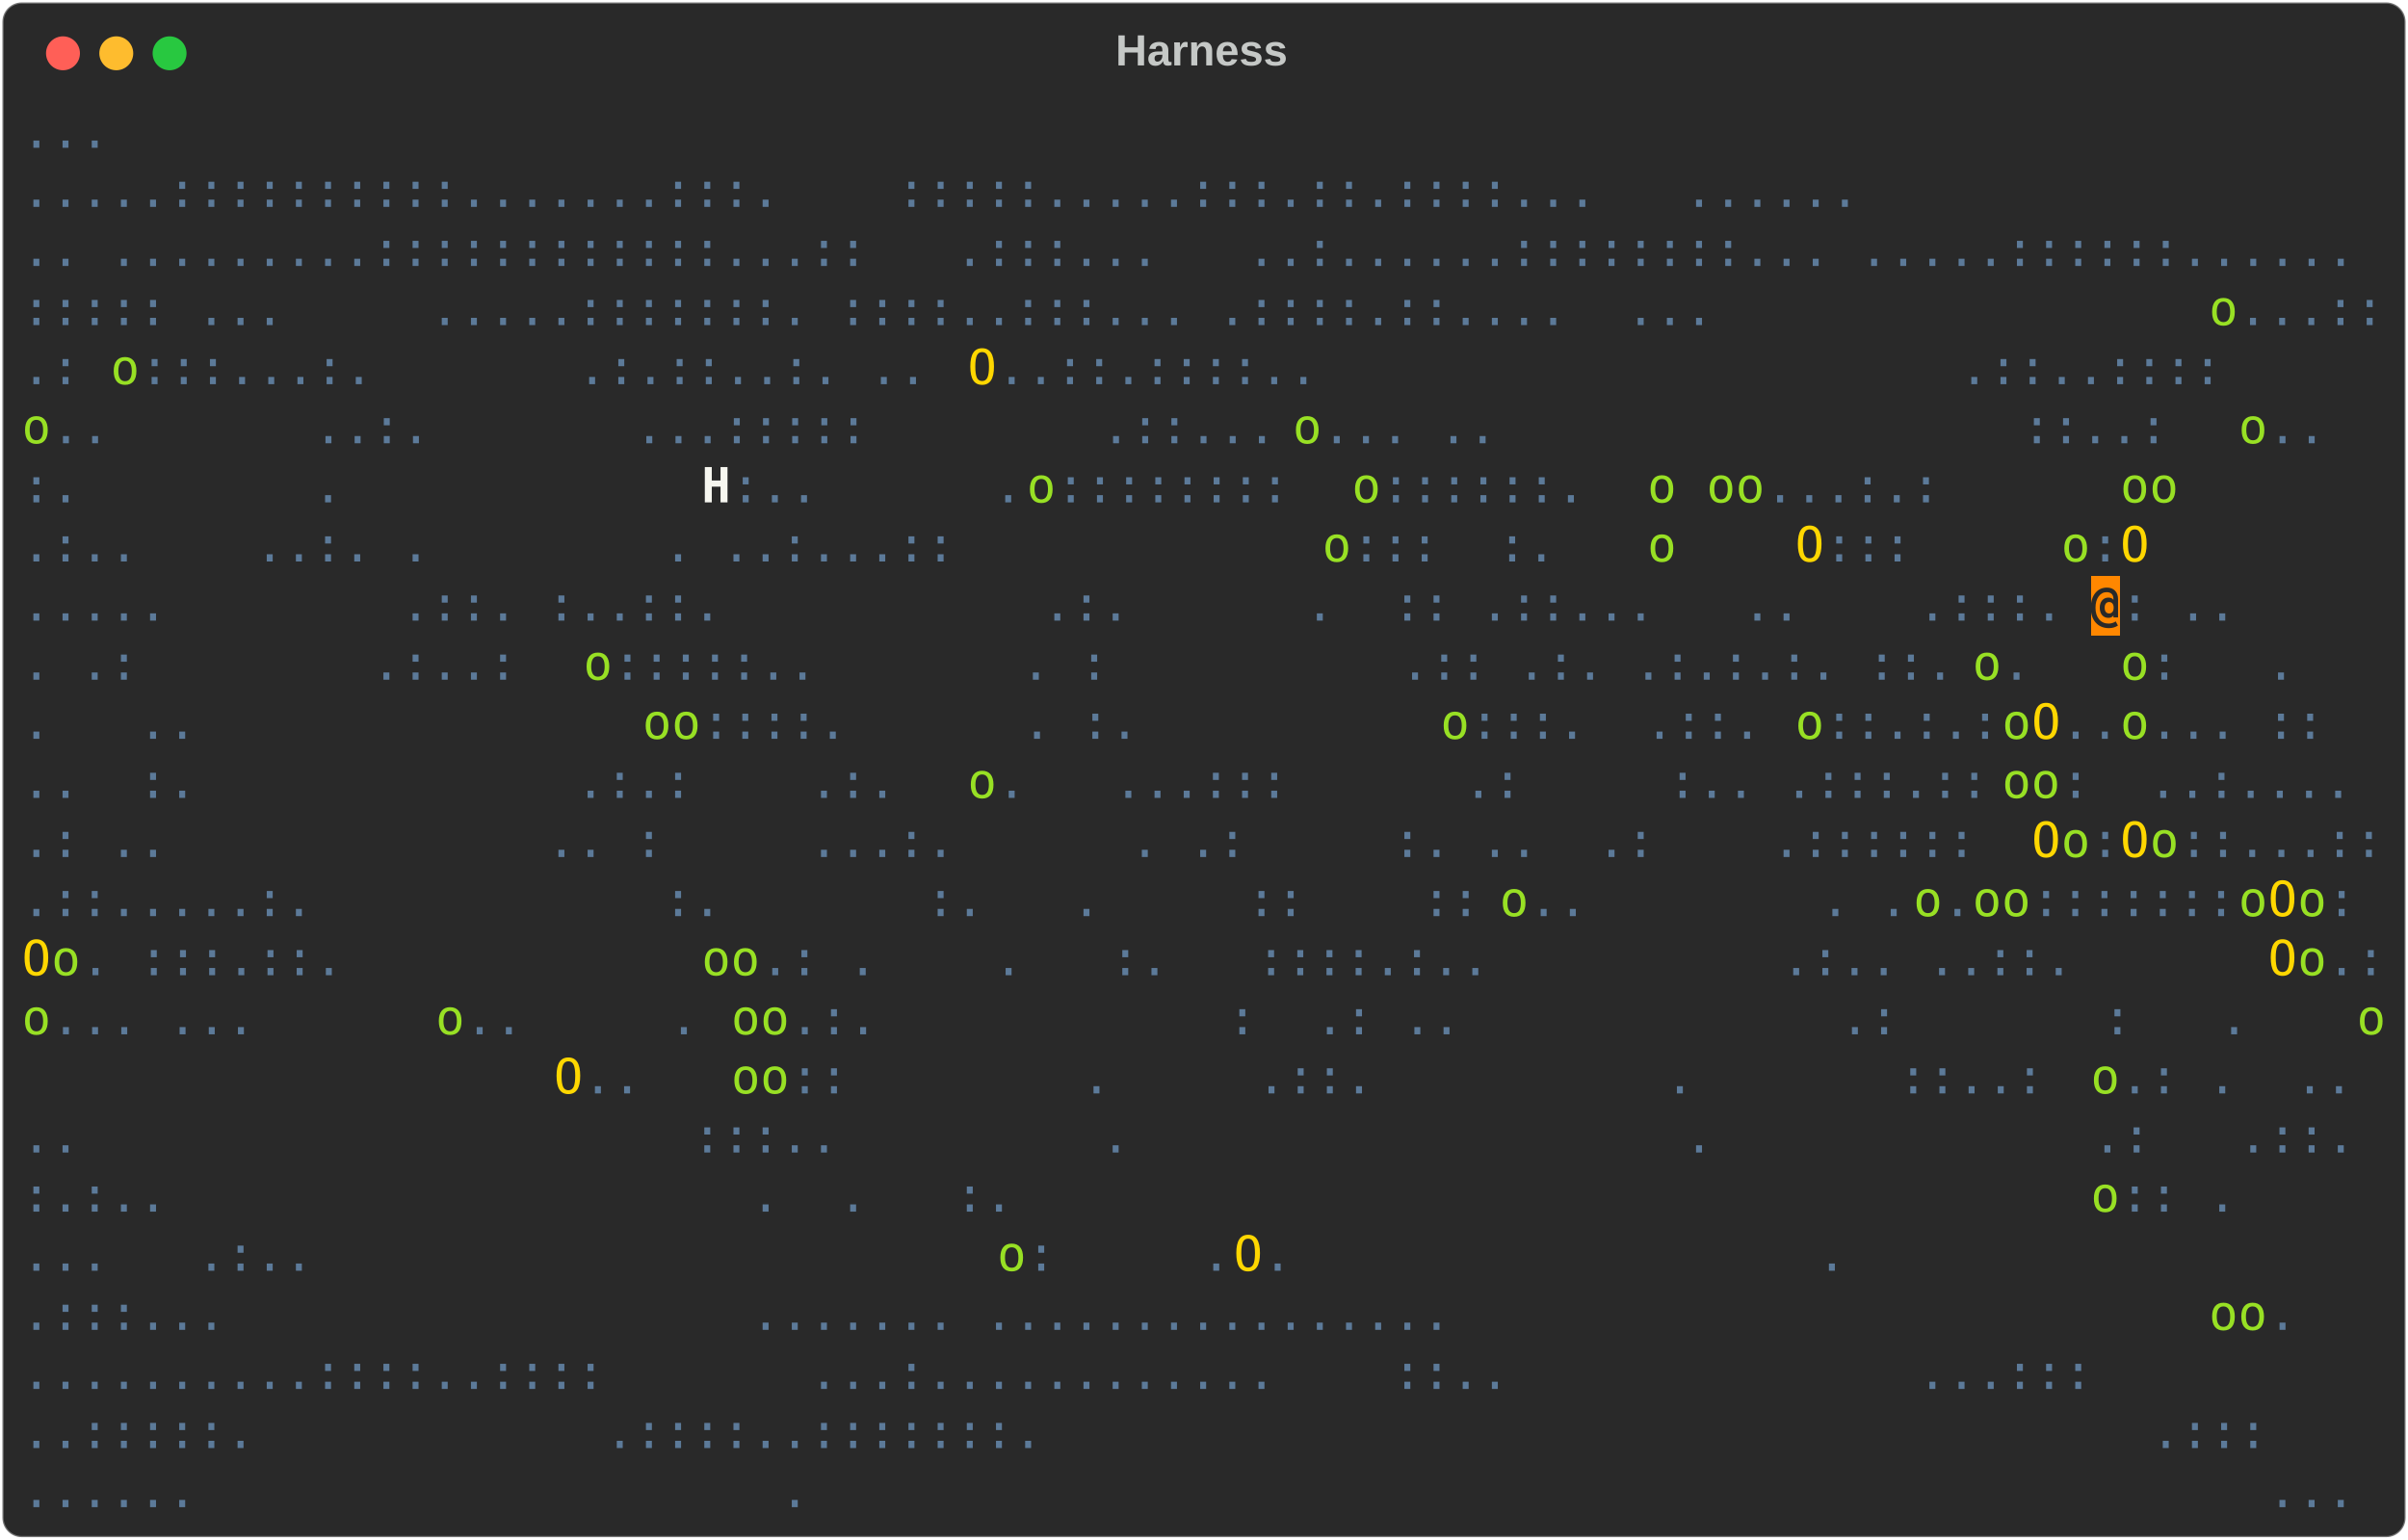
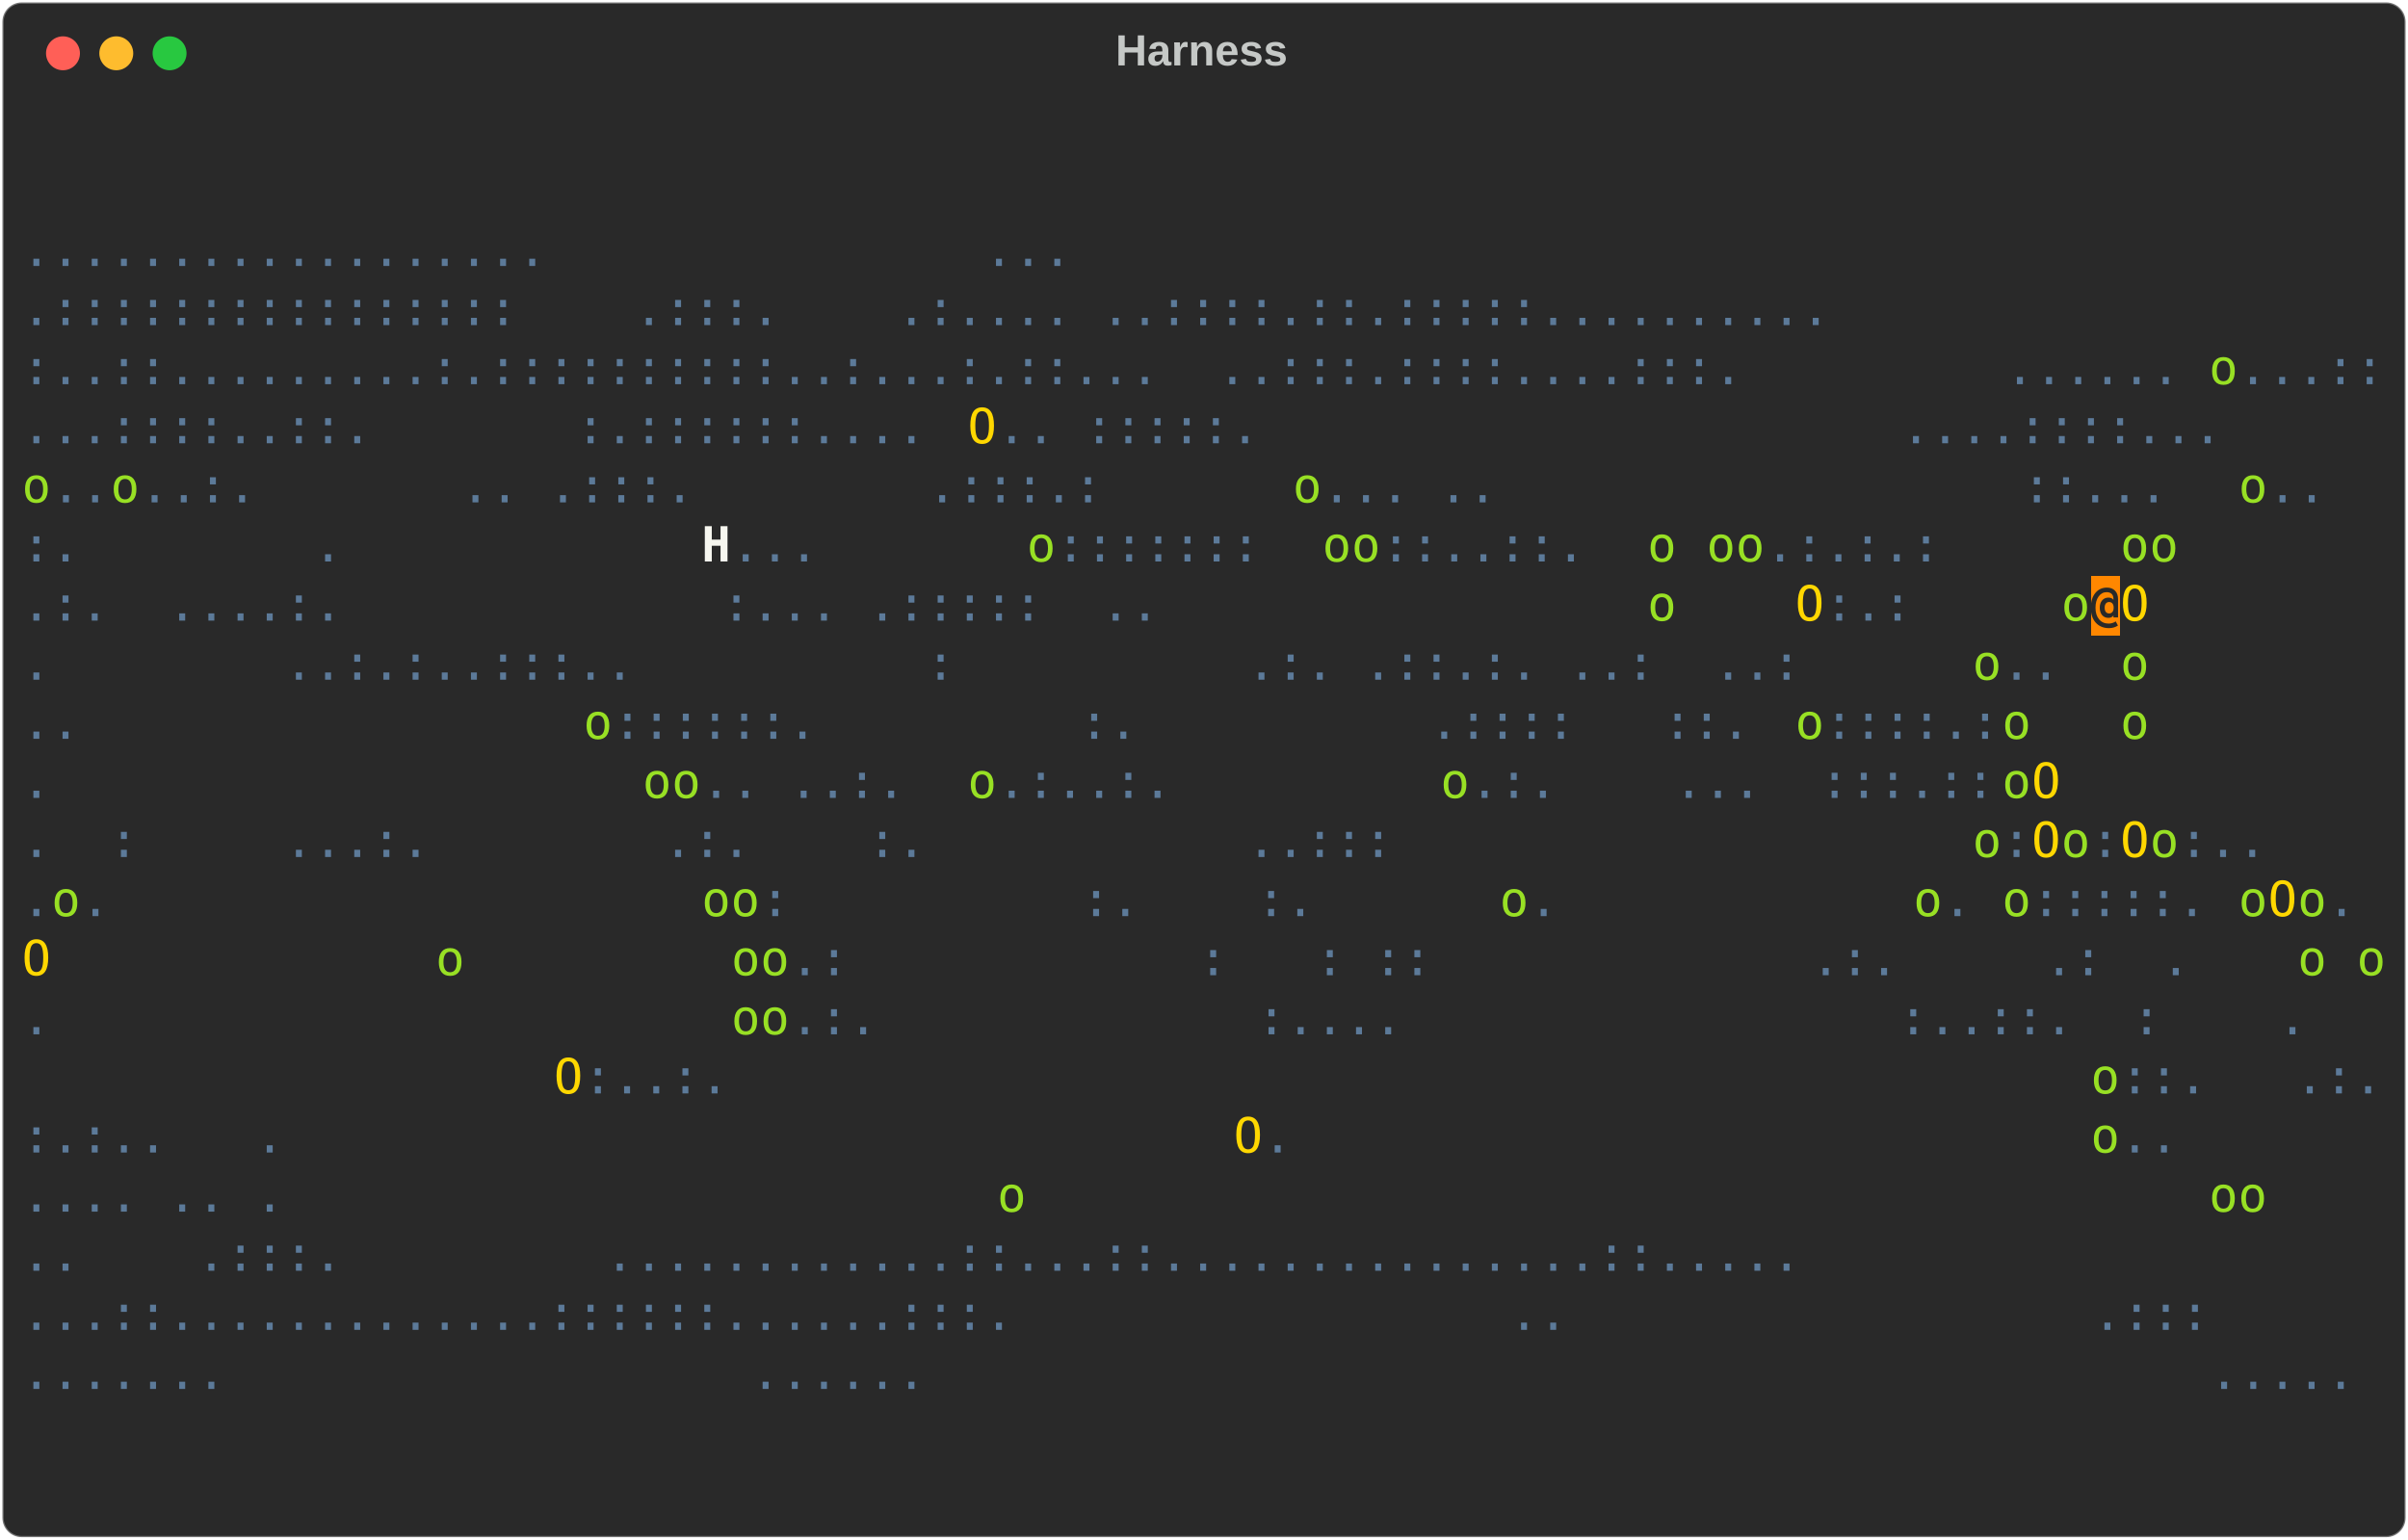
<svg xmlns="http://www.w3.org/2000/svg" class="rich-terminal" viewBox="0 0 994 635.6">
  <style>

    @font-face {
        font-family: "Fira Code";
        src: local("FiraCode-Regular"),
                url("https://cdnjs.cloudflare.com/ajax/libs/firacode/6.2.0/woff2/FiraCode-Regular.woff2") format("woff2"),
                url("https://cdnjs.cloudflare.com/ajax/libs/firacode/6.2.0/woff/FiraCode-Regular.woff") format("woff");
        font-style: normal;
        font-weight: 400;
    }
    @font-face {
        font-family: "Fira Code";
        src: local("FiraCode-Bold"),
                url("https://cdnjs.cloudflare.com/ajax/libs/firacode/6.2.0/woff2/FiraCode-Bold.woff2") format("woff2"),
                url("https://cdnjs.cloudflare.com/ajax/libs/firacode/6.2.0/woff/FiraCode-Bold.woff") format("woff");
        font-style: bold;
        font-weight: 700;
    }

    .terminal-matrix {
        font-family: Fira Code, monospace;
        font-size: 20px;
        line-height: 24.4px;
        font-variant-east-asian: full-width;
    }

    .terminal-title {
        font-size: 18px;
        font-weight: bold;
        font-family: arial;
    }

    .terminal-r1 { fill: #5c7a99 }
.terminal-r2 { fill: #c5c8c6 }
.terminal-r3 { fill: #98e024 }
.terminal-r4 { fill: #ffd700 }
.terminal-r5 { fill: #f6f6ef;font-weight: bold }
.terminal-r6 { fill: #292929;font-weight: bold }
    </style>
  <defs>
    <clipPath id="terminal-clip-terminal">
      <rect x="0" y="0" width="975.0" height="584.6" />
    </clipPath>
    <clipPath id="terminal-line-0">
      <rect x="0" y="1.5" width="976" height="24.65" />
    </clipPath>
    <clipPath id="terminal-line-1">
      <rect x="0" y="25.9" width="976" height="24.65" />
    </clipPath>
    <clipPath id="terminal-line-2">
      <rect x="0" y="50.3" width="976" height="24.65" />
    </clipPath>
    <clipPath id="terminal-line-3">
      <rect x="0" y="74.7" width="976" height="24.65" />
    </clipPath>
    <clipPath id="terminal-line-4">
      <rect x="0" y="99.1" width="976" height="24.65" />
    </clipPath>
    <clipPath id="terminal-line-5">
      <rect x="0" y="123.5" width="976" height="24.65" />
    </clipPath>
    <clipPath id="terminal-line-6">
      <rect x="0" y="147.9" width="976" height="24.65" />
    </clipPath>
    <clipPath id="terminal-line-7">
      <rect x="0" y="172.3" width="976" height="24.65" />
    </clipPath>
    <clipPath id="terminal-line-8">
      <rect x="0" y="196.7" width="976" height="24.65" />
    </clipPath>
    <clipPath id="terminal-line-9">
      <rect x="0" y="221.1" width="976" height="24.65" />
    </clipPath>
    <clipPath id="terminal-line-10">
      <rect x="0" y="245.5" width="976" height="24.65" />
    </clipPath>
    <clipPath id="terminal-line-11">
      <rect x="0" y="269.9" width="976" height="24.65" />
    </clipPath>
    <clipPath id="terminal-line-12">
      <rect x="0" y="294.3" width="976" height="24.65" />
    </clipPath>
    <clipPath id="terminal-line-13">
      <rect x="0" y="318.7" width="976" height="24.65" />
    </clipPath>
    <clipPath id="terminal-line-14">
      <rect x="0" y="343.1" width="976" height="24.65" />
    </clipPath>
    <clipPath id="terminal-line-15">
      <rect x="0" y="367.5" width="976" height="24.65" />
    </clipPath>
    <clipPath id="terminal-line-16">
      <rect x="0" y="391.9" width="976" height="24.65" />
    </clipPath>
    <clipPath id="terminal-line-17">
      <rect x="0" y="416.3" width="976" height="24.65" />
    </clipPath>
    <clipPath id="terminal-line-18">
      <rect x="0" y="440.7" width="976" height="24.65" />
    </clipPath>
    <clipPath id="terminal-line-19">
      <rect x="0" y="465.1" width="976" height="24.65" />
    </clipPath>
    <clipPath id="terminal-line-20">
      <rect x="0" y="489.5" width="976" height="24.65" />
    </clipPath>
    <clipPath id="terminal-line-21">
      <rect x="0" y="513.9" width="976" height="24.65" />
    </clipPath>
    <clipPath id="terminal-line-22">
      <rect x="0" y="538.3" width="976" height="24.65" />
    </clipPath>
  </defs>
  <rect fill="#292929" stroke="rgba(255,255,255,0.35)" stroke-width="1" x="1" y="1" width="992" height="633.6" rx="8" />
  <text class="terminal-title" fill="#c5c8c6" text-anchor="middle" x="496" y="27">Harness</text>
  <g transform="translate(26,22)">
    <circle cx="0" cy="0" r="7" fill="#ff5f57" />
    <circle cx="22" cy="0" r="7" fill="#febc2e" />
    <circle cx="44" cy="0" r="7" fill="#28c840" />
  </g>
  <g transform="translate(9, 41)" clip-path="url(#terminal-clip-terminal)">
    <rect fill="#ff8700" x="854" y="196.7" width="12.2" height="24.65" shape-rendering="crispEdges" />
    <g class="terminal-matrix">
-       <text class="terminal-r1" x="0" y="20" textLength="976" clip-path="url(#terminal-line-0)">                               ...                                              </text>
      <text class="terminal-r2" x="976" y="20" textLength="12.2" clip-path="url(#terminal-line-0)">
</text>
-       <text class="terminal-r1" x="0" y="44.4" textLength="976" clip-path="url(#terminal-line-1)">            .....::::::::::.......:::.    :::::.....:::.::.::::...   ......     </text>
      <text class="terminal-r2" x="976" y="44.4" textLength="12.2" clip-path="url(#terminal-line-1)">
</text>
-       <text class="terminal-r1" x="0" y="68.8" textLength="976" clip-path="url(#terminal-line-2)">.. .........::::::::::::...::   .:::...   ..:......::::::::... .....::::::......</text>
+       <text class="terminal-r1" x="0" y="68.8" textLength="976" clip-path="url(#terminal-line-2)">                   ..................               ...                         </text>
      <text class="terminal-r2" x="976" y="68.8" textLength="12.2" clip-path="url(#terminal-line-2)">
</text>
-       <text class="terminal-r1" x="0" y="93.2" textLength="902.8" clip-path="url(#terminal-line-3)">::::: ...     .....:::::::. ::::..:::... .::::.::....  ...                </text>
-       <text class="terminal-r3" x="902.8" y="93.2" textLength="12.2" clip-path="url(#terminal-line-3)">o</text>
-       <text class="terminal-r1" x="915" y="93.2" textLength="61" clip-path="url(#terminal-line-3)">...::</text>
+       <text class="terminal-r1" x="0" y="93.2" textLength="976" clip-path="url(#terminal-line-3)">            .::::::::::::::::    .:::.    .:.... ..::::.::.:::::..........      </text>
      <text class="terminal-r2" x="976" y="93.2" textLength="12.2" clip-path="url(#terminal-line-3)">
</text>
-       <text class="terminal-r1" x="0" y="117.6" textLength="36.6" clip-path="url(#terminal-line-4)"> .:</text>
-       <text class="terminal-r3" x="36.6" y="117.6" textLength="12.2" clip-path="url(#terminal-line-4)">o</text>
-       <text class="terminal-r1" x="48.8" y="117.6" textLength="341.6" clip-path="url(#terminal-line-4)">:::...:.       .:.::..:. .. </text>
-       <text class="terminal-r4" x="390.4" y="117.6" textLength="12.2" clip-path="url(#terminal-line-4)">O</text>
-       <text class="terminal-r1" x="402.6" y="117.6" textLength="573.4" clip-path="url(#terminal-line-4)">   ..::.::::..                      .::..::::  </text>
+       <text class="terminal-r1" x="0" y="117.6" textLength="902.8" clip-path="url(#terminal-line-4)">:..::.........:.::::::::::..:...:.::...  ..:::.::::....:::.         ......</text>
+       <text class="terminal-r3" x="902.8" y="117.6" textLength="12.2" clip-path="url(#terminal-line-4)">o</text>
+       <text class="terminal-r1" x="915" y="117.6" textLength="61" clip-path="url(#terminal-line-4)">...::</text>
      <text class="terminal-r2" x="976" y="117.6" textLength="12.2" clip-path="url(#terminal-line-4)">
</text>
-       <text class="terminal-r3" x="0" y="142" textLength="12.2" clip-path="url(#terminal-line-5)">o</text>
-       <text class="terminal-r1" x="12.2" y="142" textLength="512.4" clip-path="url(#terminal-line-5)">..       ..:.       ...:::::        .::...</text>
-       <text class="terminal-r3" x="524.6" y="142" textLength="12.2" clip-path="url(#terminal-line-5)">o</text>
-       <text class="terminal-r1" x="536.8" y="142" textLength="378.2" clip-path="url(#terminal-line-5)">  ... ..                  ::..:</text>
-       <text class="terminal-r3" x="915" y="142" textLength="12.2" clip-path="url(#terminal-line-5)">o</text>
-       <text class="terminal-r1" x="927.2" y="142" textLength="48.8" clip-path="url(#terminal-line-5)">  ..</text>
+       <text class="terminal-r1" x="0" y="142" textLength="390.4" clip-path="url(#terminal-line-5)">...::::..::.       :.::::::.... </text>
+       <text class="terminal-r4" x="390.4" y="142" textLength="12.2" clip-path="url(#terminal-line-5)">O</text>
+       <text class="terminal-r1" x="402.6" y="142" textLength="573.4" clip-path="url(#terminal-line-5)">     .. :::::.                      ....::::...</text>
      <text class="terminal-r2" x="976" y="142" textLength="12.2" clip-path="url(#terminal-line-5)">
</text>
-       <text class="terminal-r1" x="0" y="166.4" textLength="280.6" clip-path="url(#terminal-line-6)">            :.        .</text>
-       <text class="terminal-r5" x="280.6" y="166.4" textLength="12.2" clip-path="url(#terminal-line-6)">H</text>
-       <text class="terminal-r1" x="292.8" y="166.4" textLength="122" clip-path="url(#terminal-line-6)">:..      .</text>
-       <text class="terminal-r3" x="414.8" y="166.4" textLength="12.2" clip-path="url(#terminal-line-6)">o</text>
-       <text class="terminal-r1" x="427" y="166.4" textLength="122" clip-path="url(#terminal-line-6)">  ::::::::</text>
-       <text class="terminal-r3" x="549" y="166.4" textLength="12.2" clip-path="url(#terminal-line-6)">o</text>
-       <text class="terminal-r1" x="561.2" y="166.4" textLength="109.8" clip-path="url(#terminal-line-6)">::::::.  </text>
-       <text class="terminal-r3" x="671" y="166.4" textLength="12.2" clip-path="url(#terminal-line-6)">o</text>
-       <text class="terminal-r3" x="695.4" y="166.4" textLength="24.4" clip-path="url(#terminal-line-6)">oo</text>
-       <text class="terminal-r1" x="719.8" y="166.4" textLength="146.4" clip-path="url(#terminal-line-6)">      ...:.:</text>
-       <text class="terminal-r3" x="866.2" y="166.4" textLength="24.4" clip-path="url(#terminal-line-6)">oo</text>
+       <text class="terminal-r3" x="0" y="166.4" textLength="12.2" clip-path="url(#terminal-line-6)">o</text>
+       <text class="terminal-r1" x="12.2" y="166.4" textLength="24.4" clip-path="url(#terminal-line-6)">..</text>
+       <text class="terminal-r3" x="36.6" y="166.4" textLength="12.2" clip-path="url(#terminal-line-6)">o</text>
+       <text class="terminal-r1" x="48.8" y="166.4" textLength="475.8" clip-path="url(#terminal-line-6)">      ..:.       .. .:::.        .:::.:</text>
+       <text class="terminal-r3" x="524.6" y="166.4" textLength="12.2" clip-path="url(#terminal-line-6)">o</text>
+       <text class="terminal-r1" x="536.8" y="166.4" textLength="378.2" clip-path="url(#terminal-line-6)">  ... ..                  ::...</text>
+       <text class="terminal-r3" x="915" y="166.4" textLength="12.2" clip-path="url(#terminal-line-6)">o</text>
+       <text class="terminal-r1" x="927.2" y="166.4" textLength="48.8" clip-path="url(#terminal-line-6)">  ..</text>
      <text class="terminal-r2" x="976" y="166.4" textLength="12.2" clip-path="url(#terminal-line-6)">
</text>
-       <text class="terminal-r1" x="0" y="190.8" textLength="536.8" clip-path="url(#terminal-line-7)">            .:..    ..:. .        . ..:...::</text>
-       <text class="terminal-r3" x="536.8" y="190.8" textLength="12.2" clip-path="url(#terminal-line-7)">o</text>
-       <text class="terminal-r1" x="549" y="190.8" textLength="122" clip-path="url(#terminal-line-7)">:::  :.   </text>
+       <text class="terminal-r1" x="0" y="190.8" textLength="280.6" clip-path="url(#terminal-line-7)">            :.        .</text>
+       <text class="terminal-r5" x="280.6" y="190.8" textLength="12.2" clip-path="url(#terminal-line-7)">H</text>
+       <text class="terminal-r1" x="292.8" y="190.8" textLength="122" clip-path="url(#terminal-line-7)">...       </text>
+       <text class="terminal-r3" x="414.8" y="190.8" textLength="12.2" clip-path="url(#terminal-line-7)">o</text>
+       <text class="terminal-r1" x="427" y="190.8" textLength="109.8" clip-path="url(#terminal-line-7)">  :::::::</text>
+       <text class="terminal-r3" x="536.8" y="190.8" textLength="24.4" clip-path="url(#terminal-line-7)">oo</text>
+       <text class="terminal-r1" x="561.2" y="190.8" textLength="109.8" clip-path="url(#terminal-line-7)">::..::.  </text>
      <text class="terminal-r3" x="671" y="190.8" textLength="12.2" clip-path="url(#terminal-line-7)">o</text>
-       <text class="terminal-r4" x="732" y="190.8" textLength="12.2" clip-path="url(#terminal-line-7)">O</text>
-       <text class="terminal-r1" x="744.2" y="190.8" textLength="97.6" clip-path="url(#terminal-line-7)">     :::</text>
-       <text class="terminal-r3" x="841.8" y="190.8" textLength="12.2" clip-path="url(#terminal-line-7)">o</text>
-       <text class="terminal-r1" x="854" y="190.8" textLength="12.2" clip-path="url(#terminal-line-7)">:</text>
-       <text class="terminal-r4" x="866.2" y="190.8" textLength="12.2" clip-path="url(#terminal-line-7)">O</text>
+       <text class="terminal-r3" x="695.4" y="190.8" textLength="24.4" clip-path="url(#terminal-line-7)">oo</text>
+       <text class="terminal-r1" x="719.8" y="190.8" textLength="146.4" clip-path="url(#terminal-line-7)">      .:.:.:</text>
+       <text class="terminal-r3" x="866.2" y="190.8" textLength="24.4" clip-path="url(#terminal-line-7)">oo</text>
      <text class="terminal-r2" x="976" y="190.8" textLength="12.2" clip-path="url(#terminal-line-7)">
</text>
-       <text class="terminal-r1" x="0" y="215.2" textLength="854" clip-path="url(#terminal-line-8)">.....        .::. :..::.           .:.      .  :: .::...   ..    .:::.</text>
+       <text class="terminal-r1" x="0" y="215.2" textLength="671" clip-path="url(#terminal-line-8)">             .:.  ....:.             :... .:::::  ..   </text>
+       <text class="terminal-r3" x="671" y="215.2" textLength="12.2" clip-path="url(#terminal-line-8)">o</text>
+       <text class="terminal-r4" x="732" y="215.2" textLength="12.2" clip-path="url(#terminal-line-8)">O</text>
+       <text class="terminal-r1" x="744.2" y="215.2" textLength="97.6" clip-path="url(#terminal-line-8)">     :.:</text>
+       <text class="terminal-r3" x="841.8" y="215.2" textLength="12.2" clip-path="url(#terminal-line-8)">o</text>
      <text class="terminal-r6" x="854" y="215.2" textLength="12.2" clip-path="url(#terminal-line-8)">@</text>
-       <text class="terminal-r1" x="866.2" y="215.2" textLength="109.8" clip-path="url(#terminal-line-8)">: ..     </text>
+       <text class="terminal-r4" x="866.2" y="215.2" textLength="12.2" clip-path="url(#terminal-line-8)">O</text>
      <text class="terminal-r2" x="976" y="215.2" textLength="12.2" clip-path="url(#terminal-line-8)">
</text>
-       <text class="terminal-r1" x="0" y="239.6" textLength="231.8" clip-path="url(#terminal-line-9)">  . .:        .:..:</text>
-       <text class="terminal-r3" x="231.8" y="239.6" textLength="12.2" clip-path="url(#terminal-line-9)">o</text>
-       <text class="terminal-r1" x="244" y="239.6" textLength="561.2" clip-path="url(#terminal-line-9)">:::::..       . :          .:: .:. .:.:.:. ::.</text>
+       <text class="terminal-r1" x="0" y="239.6" textLength="805.2" clip-path="url(#terminal-line-9)">     .        ..:.:..:::..          :          .:. .::.:. ..:  ..:</text>
      <text class="terminal-r3" x="805.2" y="239.6" textLength="12.2" clip-path="url(#terminal-line-9)">o</text>
-       <text class="terminal-r1" x="817.4" y="239.6" textLength="48.8" clip-path="url(#terminal-line-9)">.   </text>
+       <text class="terminal-r1" x="817.4" y="239.6" textLength="48.8" clip-path="url(#terminal-line-9)">..  </text>
      <text class="terminal-r3" x="866.2" y="239.6" textLength="12.2" clip-path="url(#terminal-line-9)">o</text>
-       <text class="terminal-r1" x="878.4" y="239.6" textLength="97.6" clip-path="url(#terminal-line-9)">:   .   </text>
      <text class="terminal-r2" x="976" y="239.6" textLength="12.2" clip-path="url(#terminal-line-9)">
</text>
-       <text class="terminal-r1" x="0" y="264" textLength="256.2" clip-path="url(#terminal-line-10)">               .   ..</text>
-       <text class="terminal-r3" x="256.2" y="264" textLength="24.4" clip-path="url(#terminal-line-10)">oo</text>
-       <text class="terminal-r1" x="280.6" y="264" textLength="305" clip-path="url(#terminal-line-10)">::::.      . :.          </text>
-       <text class="terminal-r3" x="585.6" y="264" textLength="12.2" clip-path="url(#terminal-line-10)">o</text>
-       <text class="terminal-r1" x="597.8" y="264" textLength="134.2" clip-path="url(#terminal-line-10)">:::.  .::. </text>
+       <text class="terminal-r1" x="0" y="264" textLength="231.8" clip-path="url(#terminal-line-10)">                 ..</text>
+       <text class="terminal-r3" x="231.8" y="264" textLength="12.2" clip-path="url(#terminal-line-10)">o</text>
+       <text class="terminal-r1" x="244" y="264" textLength="488" clip-path="url(#terminal-line-10)">::::::.         :.          .::::   ::. </text>
      <text class="terminal-r3" x="732" y="264" textLength="12.2" clip-path="url(#terminal-line-10)">o</text>
-       <text class="terminal-r1" x="744.2" y="264" textLength="73.2" clip-path="url(#terminal-line-10)">::.:.:</text>
+       <text class="terminal-r1" x="744.2" y="264" textLength="73.2" clip-path="url(#terminal-line-10)">::::.:</text>
      <text class="terminal-r3" x="817.4" y="264" textLength="12.2" clip-path="url(#terminal-line-10)">o</text>
-       <text class="terminal-r4" x="829.6" y="264" textLength="12.2" clip-path="url(#terminal-line-10)">O</text>
-       <text class="terminal-r1" x="841.8" y="264" textLength="24.4" clip-path="url(#terminal-line-10)">..</text>
      <text class="terminal-r3" x="866.2" y="264" textLength="12.2" clip-path="url(#terminal-line-10)">o</text>
-       <text class="terminal-r1" x="878.4" y="264" textLength="97.6" clip-path="url(#terminal-line-10)">... ::  </text>
      <text class="terminal-r2" x="976" y="264" textLength="12.2" clip-path="url(#terminal-line-10)">
</text>
-       <text class="terminal-r1" x="0" y="288.4" textLength="390.4" clip-path="url(#terminal-line-11)">..  :.             .:.:    .:.  </text>
+       <text class="terminal-r1" x="0" y="288.4" textLength="256.2" clip-path="url(#terminal-line-11)">                   . </text>
+       <text class="terminal-r3" x="256.2" y="288.4" textLength="24.4" clip-path="url(#terminal-line-11)">oo</text>
+       <text class="terminal-r1" x="280.6" y="288.4" textLength="109.8" clip-path="url(#terminal-line-11)">.. ..:.  </text>
      <text class="terminal-r3" x="390.4" y="288.4" textLength="12.2" clip-path="url(#terminal-line-11)">o</text>
-       <text class="terminal-r1" x="402.6" y="288.4" textLength="414.8" clip-path="url(#terminal-line-11)">.   ...:::      .:     :.. .:::.::</text>
-       <text class="terminal-r3" x="817.4" y="288.4" textLength="24.4" clip-path="url(#terminal-line-11)">oo</text>
-       <text class="terminal-r1" x="841.8" y="288.4" textLength="134.2" clip-path="url(#terminal-line-11)">:  ..:.... </text>
+       <text class="terminal-r1" x="402.6" y="288.4" textLength="183" clip-path="url(#terminal-line-11)">    .:..:.     </text>
+       <text class="terminal-r3" x="585.6" y="288.4" textLength="12.2" clip-path="url(#terminal-line-11)">o</text>
+       <text class="terminal-r1" x="597.8" y="288.4" textLength="219.6" clip-path="url(#terminal-line-11)">.:.    ...  :::.::</text>
+       <text class="terminal-r3" x="817.4" y="288.4" textLength="12.2" clip-path="url(#terminal-line-11)">o</text>
+       <text class="terminal-r4" x="829.6" y="288.4" textLength="12.2" clip-path="url(#terminal-line-11)">O</text>
      <text class="terminal-r2" x="976" y="288.4" textLength="12.2" clip-path="url(#terminal-line-11)">
</text>
-       <text class="terminal-r1" x="0" y="312.8" textLength="829.6" clip-path="url(#terminal-line-12)"> .: ..             .. :     ...:.      . .:     :. ..  .:    .::::::</text>
+       <text class="terminal-r1" x="0" y="312.8" textLength="805.2" clip-path="url(#terminal-line-12)">                   .  :     ...:.        .:.    :.           ..:::</text>
+       <text class="terminal-r3" x="805.2" y="312.8" textLength="12.2" clip-path="url(#terminal-line-12)">o</text>
+       <text class="terminal-r1" x="817.4" y="312.8" textLength="12.2" clip-path="url(#terminal-line-12)">:</text>
      <text class="terminal-r4" x="829.6" y="312.8" textLength="12.2" clip-path="url(#terminal-line-12)">O</text>
      <text class="terminal-r3" x="841.8" y="312.8" textLength="12.2" clip-path="url(#terminal-line-12)">o</text>
      <text class="terminal-r1" x="854" y="312.8" textLength="12.2" clip-path="url(#terminal-line-12)">:</text>
      <text class="terminal-r4" x="866.2" y="312.8" textLength="12.2" clip-path="url(#terminal-line-12)">O</text>
      <text class="terminal-r3" x="878.4" y="312.8" textLength="12.2" clip-path="url(#terminal-line-12)">o</text>
-       <text class="terminal-r1" x="890.6" y="312.8" textLength="85.4" clip-path="url(#terminal-line-12)">::...::</text>
+       <text class="terminal-r1" x="890.6" y="312.8" textLength="85.4" clip-path="url(#terminal-line-12)">:..    </text>
      <text class="terminal-r2" x="976" y="312.8" textLength="12.2" clip-path="url(#terminal-line-12)">
</text>
-       <text class="terminal-r1" x="0" y="337.2" textLength="610" clip-path="url(#terminal-line-13)">.::.....:.            :.       :.   .     ::    ::</text>
+       <text class="terminal-r1" x="0" y="337.2" textLength="12.2" clip-path="url(#terminal-line-13)">.</text>
+       <text class="terminal-r3" x="12.2" y="337.2" textLength="12.2" clip-path="url(#terminal-line-13)">o</text>
+       <text class="terminal-r1" x="24.4" y="337.2" textLength="256.2" clip-path="url(#terminal-line-13)">                    .</text>
+       <text class="terminal-r3" x="280.6" y="337.2" textLength="24.4" clip-path="url(#terminal-line-13)">oo</text>
+       <text class="terminal-r1" x="305" y="337.2" textLength="305" clip-path="url(#terminal-line-13)">      :          :.    :.</text>
      <text class="terminal-r3" x="610" y="337.2" textLength="12.2" clip-path="url(#terminal-line-13)">o</text>
-       <text class="terminal-r1" x="622.2" y="337.2" textLength="158.6" clip-path="url(#terminal-line-13)">..        . .</text>
+       <text class="terminal-r1" x="622.2" y="337.2" textLength="158.6" clip-path="url(#terminal-line-13)">.            </text>
      <text class="terminal-r3" x="780.8" y="337.2" textLength="12.2" clip-path="url(#terminal-line-13)">o</text>
-       <text class="terminal-r1" x="793" y="337.2" textLength="12.2" clip-path="url(#terminal-line-13)">.</text>
-       <text class="terminal-r3" x="805.2" y="337.2" textLength="24.4" clip-path="url(#terminal-line-13)">oo</text>
-       <text class="terminal-r1" x="829.6" y="337.2" textLength="85.4" clip-path="url(#terminal-line-13)">:::::::</text>
+       <text class="terminal-r1" x="793" y="337.2" textLength="24.4" clip-path="url(#terminal-line-13)"> .</text>
+       <text class="terminal-r3" x="817.4" y="337.2" textLength="12.2" clip-path="url(#terminal-line-13)">o</text>
+       <text class="terminal-r1" x="829.6" y="337.2" textLength="85.4" clip-path="url(#terminal-line-13)">:::::. </text>
      <text class="terminal-r3" x="915" y="337.2" textLength="12.2" clip-path="url(#terminal-line-13)">o</text>
      <text class="terminal-r4" x="927.2" y="337.2" textLength="12.2" clip-path="url(#terminal-line-13)">O</text>
      <text class="terminal-r3" x="939.4" y="337.2" textLength="12.2" clip-path="url(#terminal-line-13)">o</text>
-       <text class="terminal-r1" x="951.6" y="337.2" textLength="24.4" clip-path="url(#terminal-line-13)"> :</text>
+       <text class="terminal-r1" x="951.6" y="337.2" textLength="24.4" clip-path="url(#terminal-line-13)"> .</text>
      <text class="terminal-r2" x="976" y="337.2" textLength="12.2" clip-path="url(#terminal-line-13)">
</text>
      <text class="terminal-r4" x="0" y="361.6" textLength="12.2" clip-path="url(#terminal-line-14)">O</text>
-       <text class="terminal-r3" x="12.2" y="361.6" textLength="12.2" clip-path="url(#terminal-line-14)">o</text>
-       <text class="terminal-r1" x="24.4" y="361.6" textLength="256.2" clip-path="url(#terminal-line-14)">. :::.::.            </text>
-       <text class="terminal-r3" x="280.6" y="361.6" textLength="24.4" clip-path="url(#terminal-line-14)">oo</text>
-       <text class="terminal-r1" x="305" y="361.6" textLength="622.2" clip-path="url(#terminal-line-14)">     .: .    .   :.   ::::.:..          .:.. ..::. </text>
-       <text class="terminal-r4" x="927.2" y="361.6" textLength="12.2" clip-path="url(#terminal-line-14)">O</text>
+       <text class="terminal-r3" x="170.8" y="361.6" textLength="12.2" clip-path="url(#terminal-line-14)">o</text>
+       <text class="terminal-r3" x="292.8" y="361.6" textLength="24.4" clip-path="url(#terminal-line-14)">oo</text>
+       <text class="terminal-r1" x="317.2" y="361.6" textLength="622.2" clip-path="url(#terminal-line-14)">   .:            :   : ::             .:.     .:  .</text>
      <text class="terminal-r3" x="939.4" y="361.6" textLength="12.2" clip-path="url(#terminal-line-14)">o</text>
-       <text class="terminal-r1" x="951.6" y="361.6" textLength="24.4" clip-path="url(#terminal-line-14)">.:</text>
+       <text class="terminal-r3" x="963.8" y="361.6" textLength="12.2" clip-path="url(#terminal-line-14)">o</text>
      <text class="terminal-r2" x="976" y="361.6" textLength="12.2" clip-path="url(#terminal-line-14)">
</text>
-       <text class="terminal-r3" x="0" y="386" textLength="12.2" clip-path="url(#terminal-line-15)">o</text>
-       <text class="terminal-r1" x="12.2" y="386" textLength="158.6" clip-path="url(#terminal-line-15)">     ... ... </text>
-       <text class="terminal-r3" x="170.8" y="386" textLength="12.2" clip-path="url(#terminal-line-15)">o</text>
-       <text class="terminal-r1" x="183" y="386" textLength="109.8" clip-path="url(#terminal-line-15)">..     . </text>
+       <text class="terminal-r1" x="0" y="386" textLength="292.8" clip-path="url(#terminal-line-15)">                       .</text>
      <text class="terminal-r3" x="292.8" y="386" textLength="24.4" clip-path="url(#terminal-line-15)">oo</text>
-       <text class="terminal-r1" x="317.2" y="386" textLength="646.6" clip-path="url(#terminal-line-15)">  .:.            :  .: ..             .:       :   . </text>
-       <text class="terminal-r3" x="963.8" y="386" textLength="12.2" clip-path="url(#terminal-line-15)">o</text>
+       <text class="terminal-r1" x="317.2" y="386" textLength="658.8" clip-path="url(#terminal-line-15)"> .:.             :....                 :..::.  :    . </text>
      <text class="terminal-r2" x="976" y="386" textLength="12.2" clip-path="url(#terminal-line-15)">
</text>
      <text class="terminal-r4" x="219.6" y="410.4" textLength="12.2" clip-path="url(#terminal-line-16)">O</text>
-       <text class="terminal-r1" x="231.8" y="410.4" textLength="61" clip-path="url(#terminal-line-16)">   ..</text>
-       <text class="terminal-r3" x="292.8" y="410.4" textLength="24.4" clip-path="url(#terminal-line-16)">oo</text>
-       <text class="terminal-r1" x="317.2" y="410.4" textLength="536.8" clip-path="url(#terminal-line-16)"> ::        .     .::.          .       ::..:</text>
+       <text class="terminal-r1" x="231.8" y="410.4" textLength="622.2" clip-path="url(#terminal-line-16)">    :..:.                                          </text>
      <text class="terminal-r3" x="854" y="410.4" textLength="12.2" clip-path="url(#terminal-line-16)">o</text>
-       <text class="terminal-r1" x="866.2" y="410.4" textLength="109.8" clip-path="url(#terminal-line-16)"> .: .  ..</text>
+       <text class="terminal-r1" x="866.2" y="410.4" textLength="109.8" clip-path="url(#terminal-line-16)">::.   .:.</text>
      <text class="terminal-r2" x="976" y="410.4" textLength="12.2" clip-path="url(#terminal-line-16)">
</text>
-       <text class="terminal-r1" x="0" y="434.8" textLength="976" clip-path="url(#terminal-line-17)">..                     :::..         .                   .             .:   .::.</text>
+       <text class="terminal-r1" x="0" y="434.8" textLength="500.2" clip-path="url(#terminal-line-17)">                       :.:..   .         </text>
+       <text class="terminal-r4" x="500.2" y="434.8" textLength="12.2" clip-path="url(#terminal-line-17)">O</text>
+       <text class="terminal-r1" x="512.4" y="434.8" textLength="341.6" clip-path="url(#terminal-line-17)">             .              </text>
+       <text class="terminal-r3" x="854" y="434.8" textLength="12.2" clip-path="url(#terminal-line-17)">o</text>
+       <text class="terminal-r1" x="866.2" y="434.8" textLength="109.8" clip-path="url(#terminal-line-17)">     ..  </text>
      <text class="terminal-r2" x="976" y="434.8" textLength="12.2" clip-path="url(#terminal-line-17)">
</text>
-       <text class="terminal-r1" x="0" y="459.2" textLength="854" clip-path="url(#terminal-line-18)">                       :.:..                    .  .   :.             </text>
-       <text class="terminal-r3" x="854" y="459.2" textLength="12.2" clip-path="url(#terminal-line-18)">o</text>
-       <text class="terminal-r1" x="866.2" y="459.2" textLength="109.8" clip-path="url(#terminal-line-18)">     :: .</text>
+       <text class="terminal-r1" x="0" y="459.2" textLength="402.6" clip-path="url(#terminal-line-18)">                        .... .. .</text>
+       <text class="terminal-r3" x="402.6" y="459.2" textLength="12.2" clip-path="url(#terminal-line-18)">o</text>
+       <text class="terminal-r3" x="902.8" y="459.2" textLength="24.4" clip-path="url(#terminal-line-18)">oo</text>
      <text class="terminal-r2" x="976" y="459.2" textLength="12.2" clip-path="url(#terminal-line-18)">
</text>
-       <text class="terminal-r1" x="0" y="483.6" textLength="402.6" clip-path="url(#terminal-line-19)">                       ...   .:..</text>
-       <text class="terminal-r3" x="402.6" y="483.6" textLength="12.2" clip-path="url(#terminal-line-19)">o</text>
-       <text class="terminal-r1" x="414.8" y="483.6" textLength="85.4" clip-path="url(#terminal-line-19)">:     .</text>
-       <text class="terminal-r4" x="500.2" y="483.6" textLength="12.2" clip-path="url(#terminal-line-19)">O</text>
-       <text class="terminal-r1" x="512.4" y="483.6" textLength="463.6" clip-path="url(#terminal-line-19)">              .                  .    </text>
+       <text class="terminal-r1" x="0" y="483.6" textLength="976" clip-path="url(#terminal-line-19)">                 ..    .:::.         ............::...::...............::.....  </text>
      <text class="terminal-r2" x="976" y="483.6" textLength="12.2" clip-path="url(#terminal-line-19)">
</text>
-       <text class="terminal-r1" x="0" y="508" textLength="902.8" clip-path="url(#terminal-line-20)">                        .:::...                  ....... ................ </text>
-       <text class="terminal-r3" x="902.8" y="508" textLength="24.4" clip-path="url(#terminal-line-20)">oo</text>
-       <text class="terminal-r1" x="927.2" y="508" textLength="48.8" clip-path="url(#terminal-line-20)">.   </text>
+       <text class="terminal-r1" x="0" y="508" textLength="976" clip-path="url(#terminal-line-20)">   ...::.............::::::......:::.                 ..                  .:::  </text>
      <text class="terminal-r2" x="976" y="508" textLength="12.2" clip-path="url(#terminal-line-20)">
</text>
-       <text class="terminal-r1" x="0" y="532.4" textLength="976" clip-path="url(#terminal-line-21)">       ..........::::..::::       ...:............    ::..              ...:::  </text>
+       <text class="terminal-r1" x="0" y="532.4" textLength="976" clip-path="url(#terminal-line-21)">.......                  ......                                            .....</text>
      <text class="terminal-r2" x="976" y="532.4" textLength="12.2" clip-path="url(#terminal-line-21)">
</text>
-       <text class="terminal-r1" x="0" y="556.8" textLength="976" clip-path="url(#terminal-line-22)"> ..:::::.            .::::..:::::::.                                      .:::  </text>
      <text class="terminal-r2" x="976" y="556.8" textLength="12.2" clip-path="url(#terminal-line-22)">
</text>
-       <text class="terminal-r1" x="0" y="581.2" textLength="976" clip-path="url(#terminal-line-23)">......                    .                                                  ...</text>
    </g>
  </g>
</svg>
